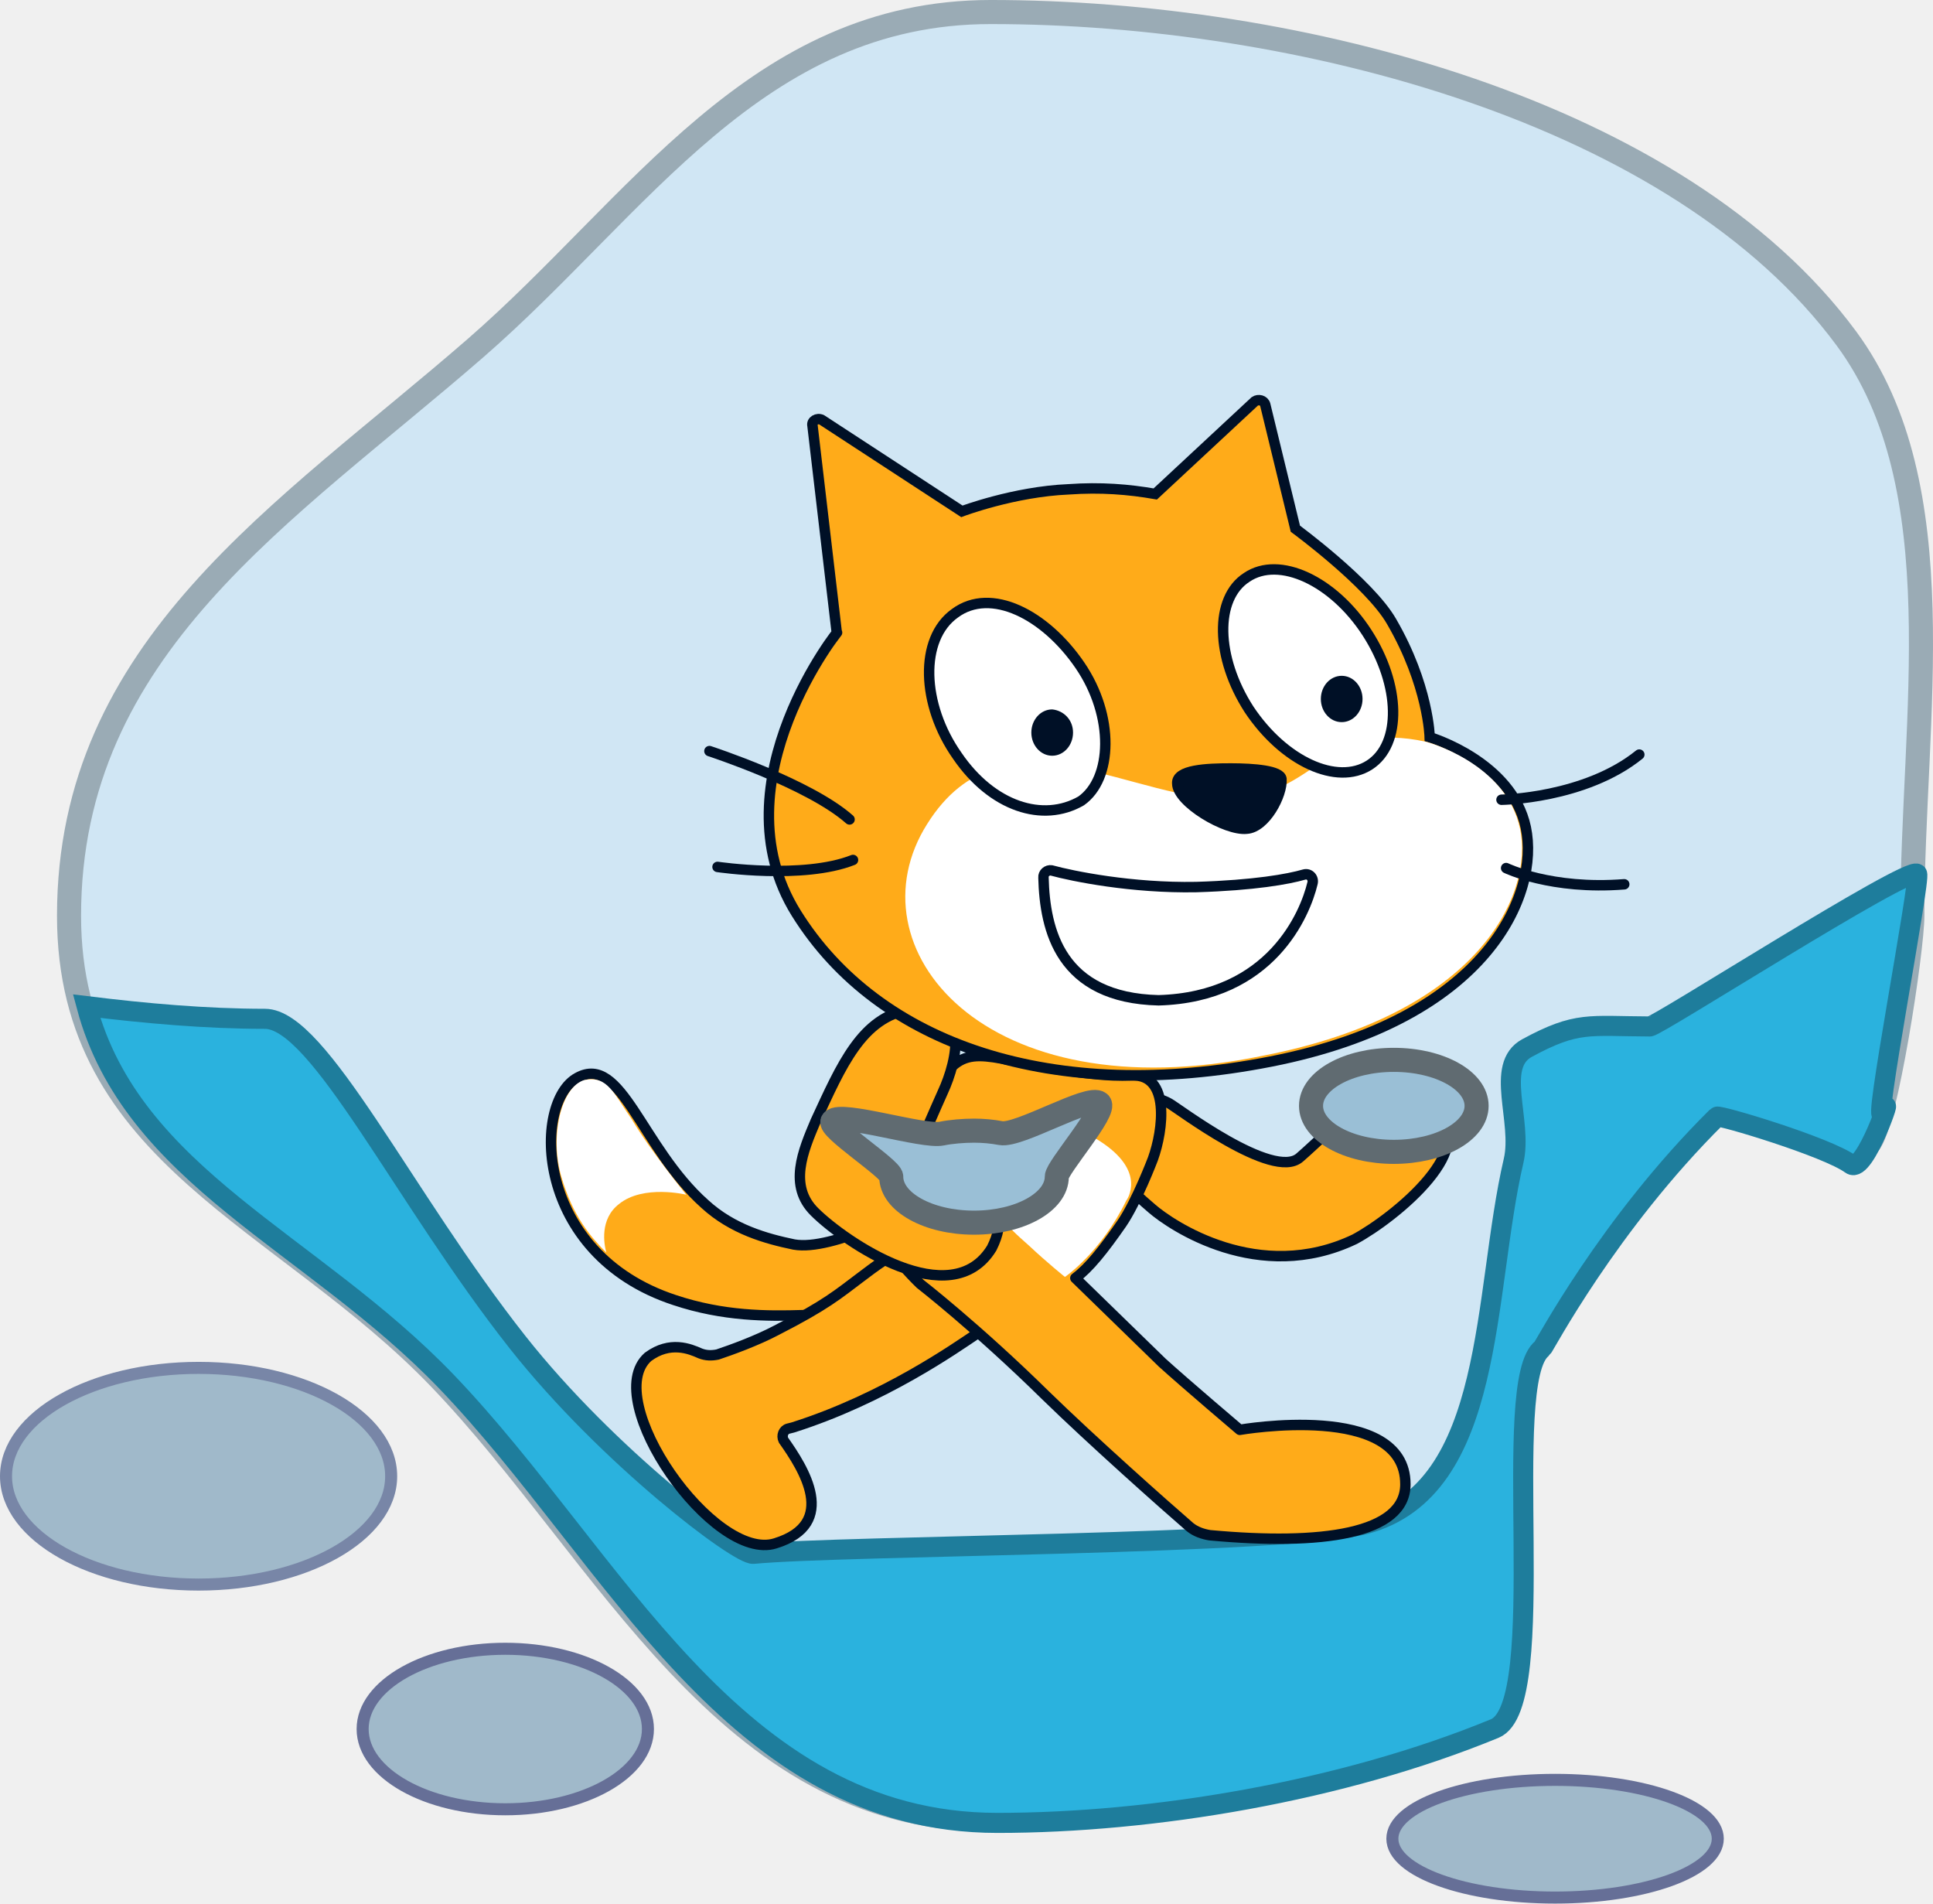
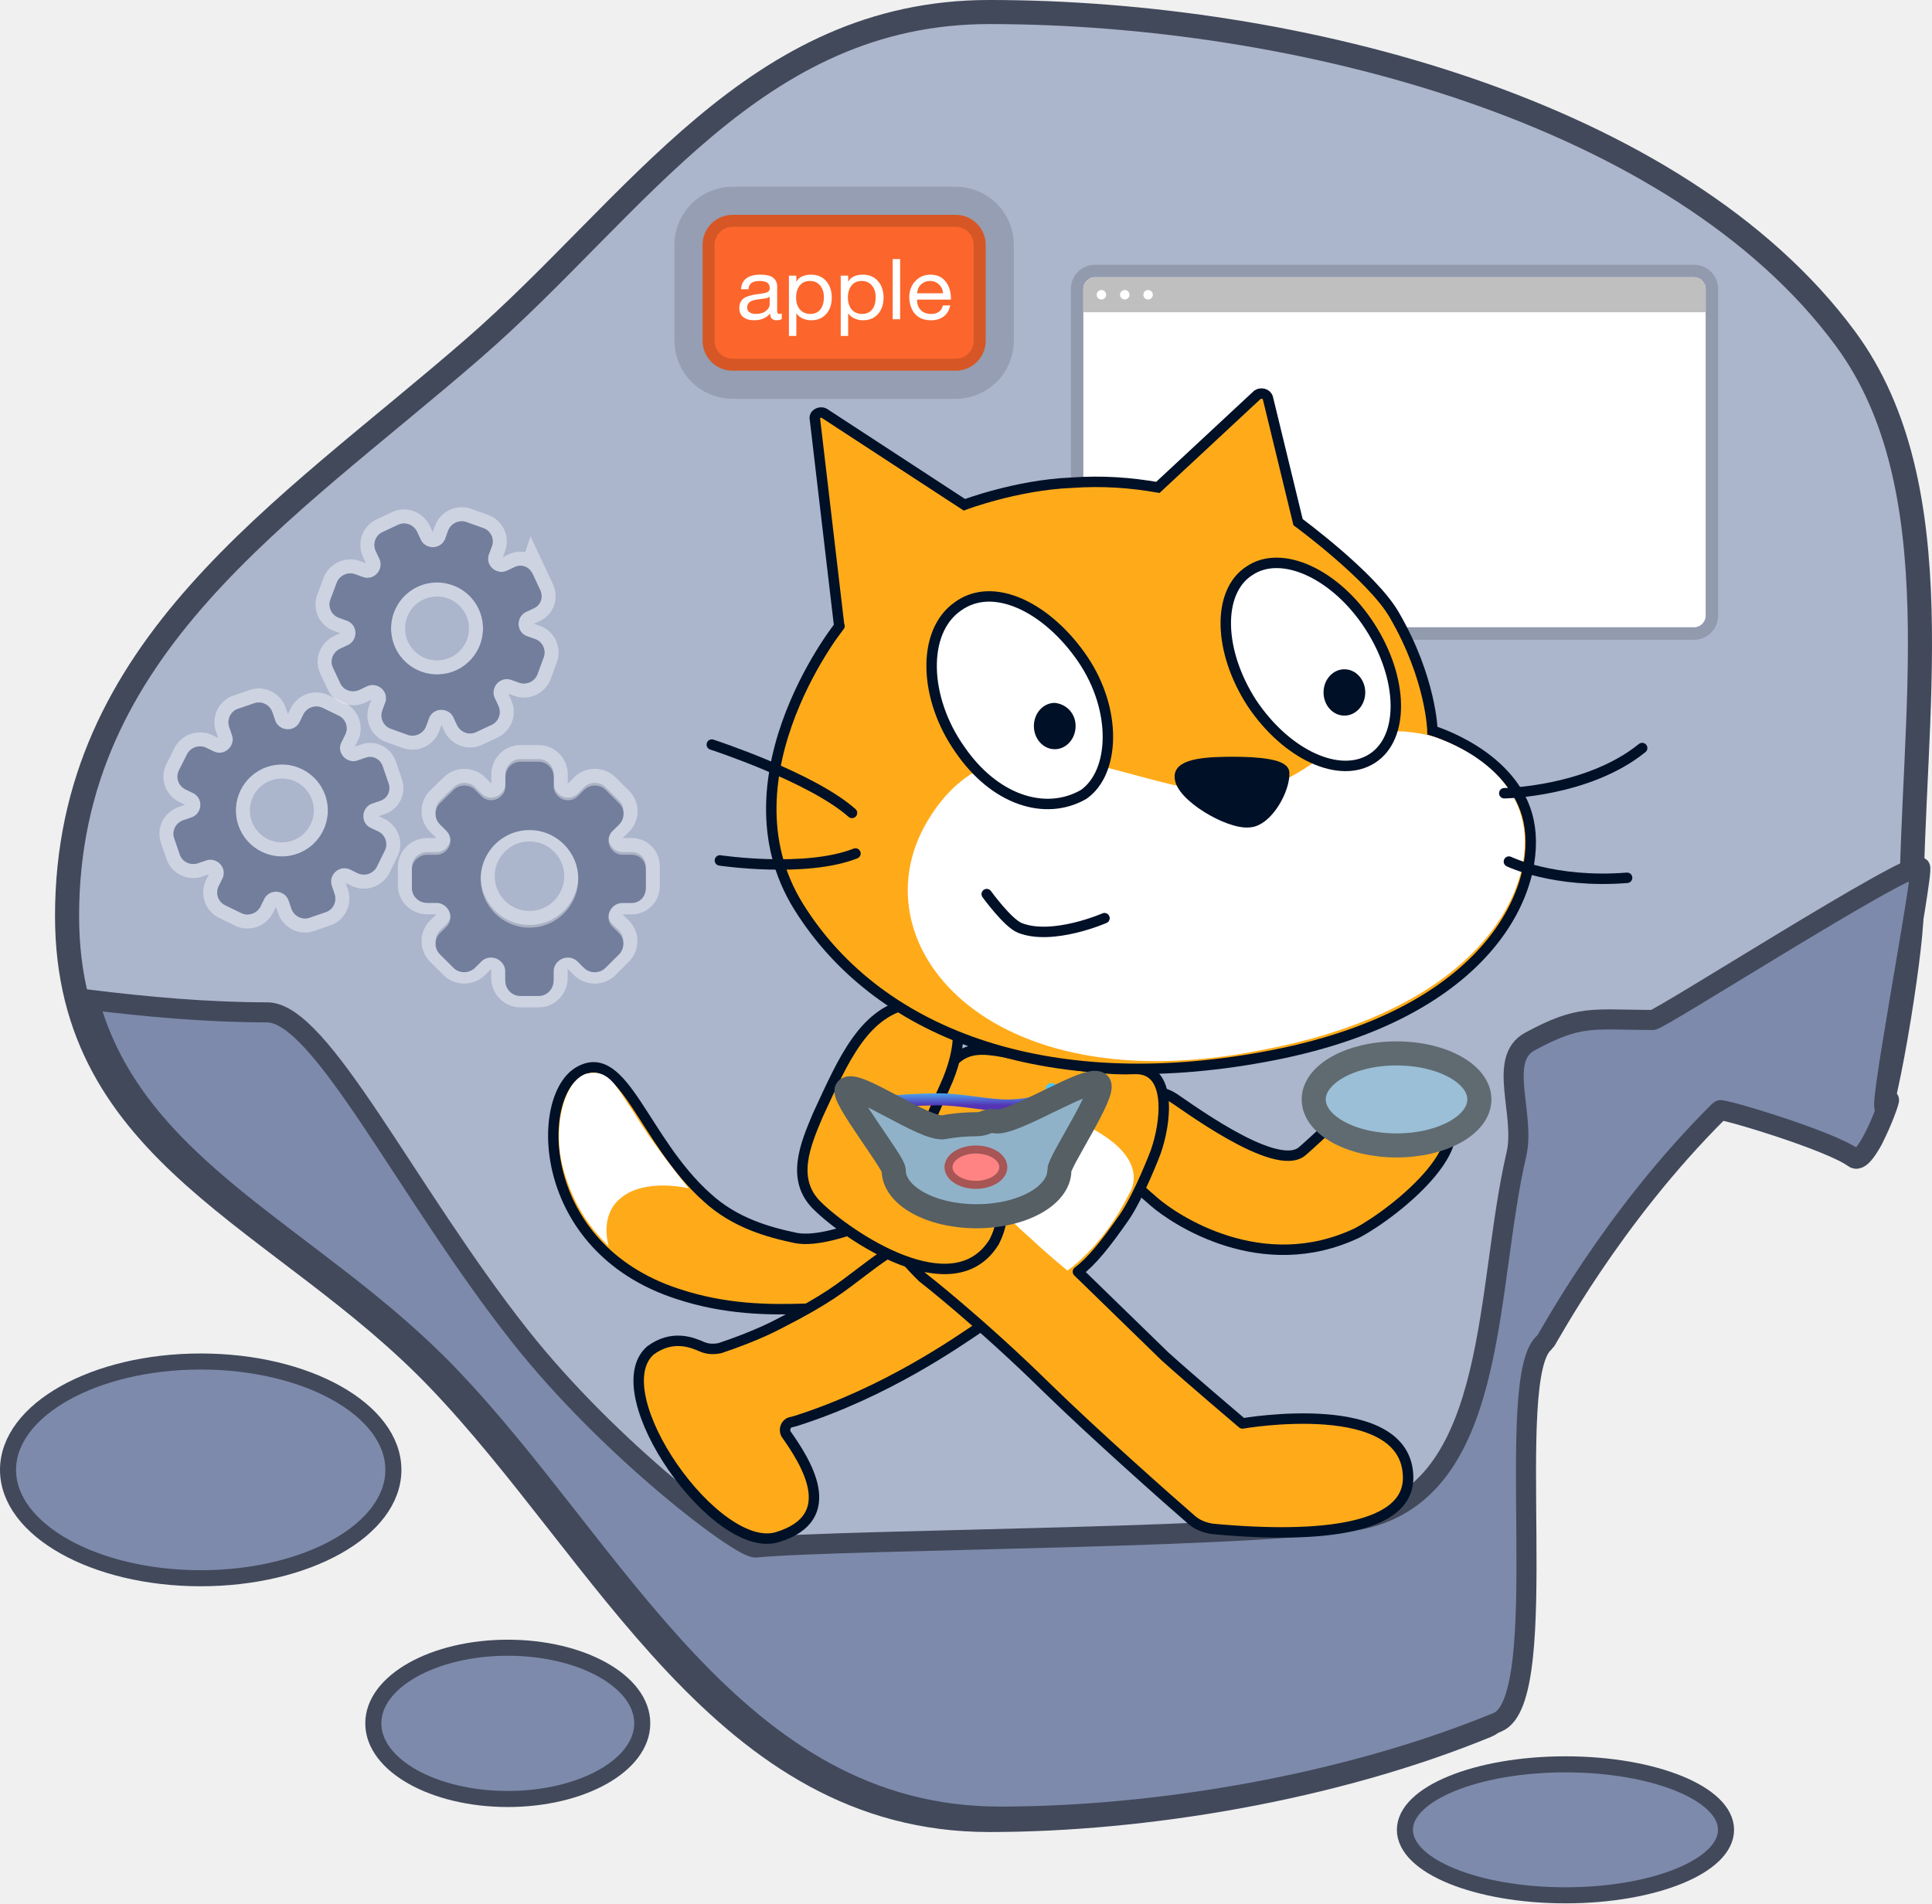
- <svg xmlns="http://www.w3.org/2000/svg" version="1.1" width="240.906" height="237.192" viewBox="0,0,240.906,237.192">
-   <g transform="translate(-119.5468,-61.40389)">
-     <g data-paper-data="{&quot;isPaintingLayer&quot;:true}" stroke-miterlimit="10" stroke-dasharray="" stroke-dashoffset="0" style="mix-blend-mode: normal">
-       <path d="M357.88,175.517c0,4.237 -3.329,26.132 -5.415,28.359c-4.651,4.964 -11.067,-12.393 -16.918,-6.597c-13.608,13.481 -24.386,31.542 -24.634,31.727c-5.378,3.997 1.167,44.452 -5.915,47.365c-19.054,7.839 -42.644,11.758 -61.983,11.758c-32.987,0 -47.711,-33.152 -68.661,-54.984c-19.339,-20.154 -46.204,-27.775 -46.204,-57.629c0,-33.535 26.964,-50.133 50.688,-70.763c20.275,-17.63 34.945,-41.85 64.177,-41.85c38.323,0 85.776,12.394 106.643,40.674c13.675,18.533 8.222,47.316 8.222,71.939z" fill="#d0e6f4" fill-rule="nonzero" stroke="#9aabb5" stroke-width="3" stroke-linecap="butt" stroke-linejoin="miter" />
-       <path d="M333.525,200.548c-13.608,13.481 -21.53,28.687 -21.778,28.871c-5.378,3.997 1.167,44.452 -5.915,47.365c-19.054,7.839 -42.644,11.758 -61.983,11.758c-32.987,0 -47.711,-33.152 -68.661,-54.984c-16.759,-17.465 -39.169,-25.518 -44.851,-46.785c7.377,0.906 14.822,1.574 22.234,1.579c6.743,0.005 17.275,22.293 31.46,40.272c11.267,14.281 27.6,26.568 29.399,26.394c11.24,-1.084 66.566,-1.096 76.319,-3.717c16.218,-4.358 14.562,-28.633 18.436,-45.262c1.155,-4.959 -2.401,-11.84 1.677,-14.049c6.247,-3.383 7.704,-2.713 15.302,-2.687c0.916,0.003 32.074,-19.949 33.303,-19.027c0.541,0.406 -5.809,33.314 -4.222,29.665c1.535,-3.529 -2.28,7.815 -4.012,6.548c-3.003,-2.196 -16.449,-6.201 -16.708,-5.944z" fill="#2ab2de" fill-rule="nonzero" stroke="#1e7d9c" stroke-width="2.5" stroke-linecap="butt" stroke-linejoin="miter" />
+ <svg xmlns="http://www.w3.org/2000/svg" version="1.1" width="240.656" height="237.109" viewBox="0,0,240.656,237.109">
+   <defs>
+     <linearGradient x1="238.465" y1="197.926" x2="238.465" y2="199.952" gradientUnits="userSpaceOnUse" id="color-1">
+       <stop offset="0" stop-color="#47c9ff" />
+       <stop offset="1" stop-color="#5533b5" />
+     </linearGradient>
+   </defs>
+   <g transform="translate(-119.2968,-62.23727)">
+     <g stroke-miterlimit="10">
+       <path d="M357.38,176.35c0,4.237 -3.329,26.132 -5.415,28.359c-4.651,4.964 -11.067,-12.393 -16.918,-6.597c-13.608,13.481 -24.386,31.542 -24.634,31.727c-5.378,3.997 1.167,44.452 -5.915,47.365c-19.054,7.839 -42.644,11.758 -61.983,11.758c-32.987,0 -47.711,-33.152 -68.661,-54.984c-19.339,-20.154 -46.204,-27.775 -46.204,-57.629c0,-33.535 26.964,-50.133 50.688,-70.763c20.275,-17.63 34.945,-41.85 64.177,-41.85c38.323,0 85.776,12.394 106.643,40.674c13.675,18.533 8.222,47.316 8.222,71.939z" fill="#abb5cc" fill-rule="nonzero" stroke="#42495b" stroke-width="3" stroke-linecap="butt" stroke-linejoin="miter" />
+       <g fill-rule="nonzero" stroke-width="1">
+         <path d="M330.302,95.216c1.663,0 3.01,1.346 3.01,3.01c0,10.174 0,30.528 0,40.702c0,1.663 -1.345,3.01 -3.01,3.01c-18.652,0 -55.951,0 -74.604,0c-1.663,-0 -3.01,-1.346 -3.01,-3.01c0,-10.174 0,-30.528 0,-40.702c-0,-1.663 1.345,-3.01 3.01,-3.01c18.652,0 55.951,0 74.604,0z" fill-opacity="0.15" fill="#000000" stroke="none" stroke-linecap="round" stroke-linejoin="round" />
+         <path d="M254.242,98.229c0,-0.803 0.651,-1.453 1.453,-1.453h74.61c0.803,0 1.453,0.651 1.453,1.453v40.696c0,0.803 -0.651,1.454 -1.453,1.454h-74.61c-0.803,0 -1.453,-0.651 -1.453,-1.454z" fill="#ffffff" stroke="none" stroke-linecap="round" stroke-linejoin="round" />
+         <path d="M254.237,98.229c0,-0.803 0.651,-1.453 1.454,-1.453h74.619c0.803,0 1.453,0.651 1.453,1.453v2.907h-77.526z" fill="#bfbfbf" stroke="none" stroke-linecap="round" stroke-linejoin="round" />
+         <path d="M255.405,98.955c0,-0.602 0.488,-1.09 1.09,-1.09c0.602,0 1.09,0.488 1.09,1.09c0,0.602 -0.488,1.09 -1.09,1.09c-0.602,0 -1.09,-0.488 -1.09,-1.09z" fill="#ffffff" stroke="#bfbfbf" stroke-linecap="butt" stroke-linejoin="miter" />
+         <path d="M258.311,98.955c0,-0.602 0.488,-1.09 1.09,-1.09c0.602,0 1.09,0.488 1.09,1.09c0,0.602 -0.488,1.09 -1.09,1.09c-0.602,0 -1.09,-0.488 -1.09,-1.09z" fill="#ffffff" stroke="#bfbfbf" stroke-linecap="butt" stroke-linejoin="miter" />
+         <path d="M261.218,98.955c0,-0.602 0.488,-1.09 1.09,-1.09c0.602,0 1.09,0.488 1.09,1.09c0,0.602 -0.488,1.09 -1.09,1.09c-0.602,0 -1.09,-0.488 -1.09,-1.09z" fill="#ffffff" stroke="#bfbfbf" stroke-linecap="butt" stroke-linejoin="miter" />
+       </g>
+       <path d="M333.525,200.548c-13.608,13.481 -21.53,28.687 -21.778,28.871c-5.378,3.997 1.167,44.452 -5.915,47.365c-19.054,7.839 -42.644,11.758 -61.983,11.758c-32.987,0 -47.711,-33.152 -68.661,-54.984c-16.759,-17.465 -39.169,-25.518 -44.851,-46.785c7.377,0.906 14.822,1.574 22.234,1.579c6.743,0.005 17.275,22.293 31.46,40.272c11.267,14.281 27.6,26.568 29.399,26.394c11.24,-1.084 66.566,-1.096 76.319,-3.717c16.218,-4.358 14.562,-28.633 18.436,-45.262c1.155,-4.959 -2.401,-11.84 1.677,-14.049c6.247,-3.383 7.704,-2.713 15.302,-2.687c0.916,0.003 32.074,-19.949 33.303,-19.027c0.541,0.406 -5.809,33.314 -4.222,29.665c1.535,-3.529 -2.28,7.815 -4.012,6.548c-3.003,-2.196 -16.449,-6.201 -16.708,-5.944z" fill="#7d8aab" fill-rule="nonzero" stroke="#42495b" stroke-width="2.5" stroke-linecap="butt" stroke-linejoin="miter" />
      <g fill-rule="evenodd" stroke-width="1.3">
        <path d="M234.082,212.576c1.155,0.577 3.608,1.876 0.144,6.783c-3.464,4.907 -13.422,5.917 -14.576,5.917c-4.474,0.144 -9.958,0.144 -16.019,-1.876c-17.607,-5.773 -17.751,-24.679 -12.123,-27.709c5.484,-3.031 7.938,8.659 15.875,15.731c3.464,3.175 7.649,4.33 11.113,5.051c4.907,0.866 14.288,-4.618 15.587,-3.897z" fill="#ffab19" stroke="#001026" stroke-linecap="round" stroke-linejoin="round" />
        <path d="M198.291,200.886c2.309,3.897 6.783,9.381 6.783,9.381c0,0 -5.34,-1.299 -8.371,1.155c-2.453,1.876 -1.876,5.051 -1.588,6.061c-1.876,-1.876 -4.185,-4.474 -5.628,-9.525c-1.443,-5.051 0,-11.113 2.886,-11.979c2.886,-0.577 3.608,1.588 5.917,4.907z" fill="#ffffff" stroke="none" stroke-linecap="butt" stroke-linejoin="miter" />
      </g>
      <path d="M241.298,227.585c-2.598,1.732 -11.546,8.082 -22.947,11.69l-0.577,0.144c-0.577,0.144 -0.866,0.866 -0.577,1.443c2.453,3.464 6.927,10.391 -1.01,12.844c-7.649,2.453 -21.937,-17.896 -15.875,-23.235c2.742,-2.02 5.196,-1.01 6.494,-0.433c0.722,0.289 1.443,0.289 2.165,0.144c1.732,-0.577 4.907,-1.732 7.36,-3.031c6.206,-3.175 7.649,-4.474 10.535,-6.639c2.886,-2.165 9.525,-7.505 14.865,-2.886c4.618,3.897 2.02,8.226 -0.433,9.958z" fill="#ffab19" fill-rule="evenodd" stroke="#001026" stroke-width="1.3" stroke-linecap="round" stroke-linejoin="round" />
      <path d="M265.229,198.864c0.957,0.483 12.972,9.713 16.307,6.765c4.011,-3.452 9.35,-9.939 16.303,-5.855c6.953,4.084 -4.463,13.361 -9.46,16.042c-11.958,5.706 -22.885,-1.748 -25.276,-3.827c-2.39,-2.079 -6.559,-5.574 -6.936,-9.308c-0.227,-4.039 5.786,-5.662 9.061,-3.817z" fill="#ffab19" fill-rule="evenodd" stroke="#001026" stroke-width="1.3" stroke-linecap="round" stroke-linejoin="round" />
      <g fill-rule="evenodd" stroke-width="1.3">
        <path d="M264.39,231.193c3.031,2.742 9.669,8.371 9.669,8.371c0,0 20.638,-3.608 20.638,6.783c0,6.206 -10.391,7.649 -24.39,6.35c-0.866,-0.144 -1.732,-0.433 -2.453,-1.01c-3.175,-2.742 -12.267,-10.824 -18.04,-16.452c-8.515,-8.371 -15.587,-13.855 -15.587,-13.855c-12.267,-11.979 -2.309,-17.03 1.588,-23.957c3.608,-5.917 5.196,-4.763 13.855,-3.031c4.907,0.722 7.793,1.155 10.968,1.01c4.763,-0.144 3.897,6.783 2.598,10.391c0,0 -2.02,5.34 -3.897,8.082c-2.309,3.319 -4.041,5.484 -5.773,6.783z" fill="#ffab19" stroke="#001026" stroke-linecap="round" stroke-linejoin="round" />
        <path d="M252.267,220.514c0,0 -2.165,-1.732 -4.474,-3.897c-2.886,-2.598 -5.773,-4.763 -2.886,-9.236c2.598,-3.464 5.051,-8.082 11.546,-3.897c6.206,3.897 3.464,7.505 3.464,7.505c-3.175,6.494 -7.649,9.525 -7.649,9.525z" fill="#ffffff" stroke="none" stroke-linecap="butt" stroke-linejoin="miter" />
      </g>
      <path d="M235.005,206.261c4.748,1.966 11.501,3.963 8.144,10.653c-5.087,8.325 -18.325,-0.787 -22.059,-4.482c-3.325,-3.263 -1.47,-7.618 0.095,-11.313c3.216,-6.942 5.763,-13.011 11.856,-13.954c7.563,-1.273 5.865,6.305 3.993,10.338c-1.109,2.445 -2.146,5.016 -3.035,6.674c-0.024,0.841 0.275,1.667 1.006,2.083z" fill="#ffab19" fill-rule="evenodd" stroke="#001026" stroke-width="1.3" stroke-linecap="round" stroke-linejoin="round" />
      <path d="M275.935,111.408c0.433,-0.289 1.155,-0.144 1.299,0.433l3.752,15.442c0,0 9.236,6.783 11.979,11.546c4.618,7.938 4.763,14.432 4.763,14.432c0,0 10.247,3.031 11.979,11.257c1.732,8.226 -4.618,23.813 -31.75,29.153c-27.132,5.34 -48.924,-2.02 -59.171,-18.473c-10.247,-16.452 5.917,-36.08 5.051,-34.925l-3.031,-25.833c-0.144,-0.577 0.577,-1.01 1.155,-0.722l17.463,11.401c0,0 6.494,-2.453 13.277,-2.742c4.041,-0.289 7.505,0 10.824,0.577z" fill="#ffab19" fill-rule="evenodd" stroke="#001026" stroke-width="1.3" stroke-linecap="butt" stroke-linejoin="miter" />
      <path d="M297.294,153.838c0,0 9.958,2.598 11.69,10.824c1.732,8.226 -5.196,23.091 -32.039,28.287c-34.925,7.216 -51.522,-13.566 -41.853,-28.864c9.669,-15.442 26.266,-2.309 38.389,-3.175c10.391,-0.722 11.546,-9.814 23.813,-7.072z" fill="#ffffff" fill-rule="evenodd" stroke="none" stroke-width="1.3" stroke-linecap="butt" stroke-linejoin="miter" />
-       <path d="M249.593,170.751c-0.046,-0.533 0.453,-0.98 0.998,-0.892c2.614,0.716 10,2.23 18.049,2.075c7.237,-0.22 11.47,-0.987 13.436,-1.559c0.655,-0.191 1.246,0.43 1.037,1.12c-0.891,3.704 -5.098,14.144 -19.171,14.548c-12.252,-0.289 -14.187,-8.722 -14.349,-15.292z" data-paper-data="{&quot;index&quot;:null}" fill="#ffffff" fill-rule="evenodd" stroke="#001026" stroke-width="1.3" stroke-linecap="round" stroke-linejoin="round" />
+       <path d="M250.284,197.926c0.293,0.942 -1.954,1.962 -5.272,2.024c-2.612,0.049 -5.935,-0.781 -8.881,-0.765c-5.252,0.03 -9.511,0.703 -9.511,0.703" fill="none" fill-rule="nonzero" stroke="url(#color-1)" stroke-width="1.5" stroke-linecap="round" stroke-linejoin="miter" />
      <path d="M323.849,155.426c-6.783,5.484 -17.174,5.628 -17.174,5.628" fill="none" fill-rule="evenodd" stroke="#001026" stroke-width="1.3" stroke-linecap="round" stroke-linejoin="round" />
      <path d="M321.973,171.589c-9.092,0.722 -14.721,-2.02 -14.721,-2.02" fill="none" fill-rule="evenodd" stroke="#001026" stroke-width="1.3" stroke-linecap="round" stroke-linejoin="round" />
-       <path d="M272.904,157.157c3.031,0 6.206,0.289 6.35,1.299c0.144,2.02 -2.02,6.061 -4.33,6.206c-2.598,0.289 -8.659,-3.319 -8.659,-5.628c-0.144,-1.732 3.752,-1.876 6.639,-1.876z" fill="#001026" fill-rule="evenodd" stroke="#001026" stroke-width="1.3" stroke-linecap="round" stroke-linejoin="round" />
+       <path d="M272.904,157.158c3.031,0 6.206,0.289 6.35,1.299c0.144,2.02 -2.02,6.061 -4.33,6.206c-2.598,0.289 -8.659,-3.319 -8.659,-5.628c-0.144,-1.732 3.752,-1.876 6.639,-1.876z" fill="#001026" fill-rule="evenodd" stroke="#001026" stroke-width="1.3" stroke-linecap="round" stroke-linejoin="round" />
      <path d="M207.961,154.993c0,0 12.411,4.041 17.463,8.515" fill="none" fill-rule="evenodd" stroke="#001026" stroke-width="1.3" stroke-linecap="round" stroke-linejoin="round" />
      <path d="M225.856,168.559c-6.206,2.453 -16.885,0.866 -16.885,0.866" fill="none" fill-rule="evenodd" stroke="#001026" stroke-width="1.3" stroke-linecap="round" stroke-linejoin="round" />
      <g fill-rule="evenodd" stroke-width="1.3">
        <path d="M289.934,140.272c4.185,6.494 4.33,13.855 0.289,16.452c-4.041,2.598 -10.68,-0.433 -15.009,-6.927c-4.185,-6.494 -4.33,-13.855 -0.289,-16.452c4.041,-2.742 10.824,0.433 15.009,6.927z" fill="#ffffff" stroke="#001026" stroke-linecap="round" stroke-linejoin="round" />
        <path d="M289.357,148.498c0,1.588 -1.155,2.886 -2.598,2.886c-1.443,0 -2.598,-1.299 -2.598,-2.886c0,-1.588 1.155,-2.886 2.598,-2.886c1.443,0 2.598,1.299 2.598,2.886" fill="#001026" stroke="none" stroke-linecap="butt" stroke-linejoin="miter" />
      </g>
      <g fill-rule="evenodd" stroke-width="1.3">
        <path d="M254.143,144.313c4.33,6.35 4.041,14.143 0.144,16.885c-4.763,2.742 -11.113,0.722 -15.442,-5.628c-4.474,-6.35 -4.763,-14.576 -0.289,-17.751c4.474,-3.319 11.257,0.144 15.587,6.494z" fill="#ffffff" stroke="#001026" stroke-linecap="round" stroke-linejoin="round" />
        <path d="M253.277,152.684c0,1.588 -1.155,2.886 -2.598,2.886c-1.443,0 -2.598,-1.299 -2.598,-2.886c0,-1.588 1.155,-2.886 2.598,-2.886c1.443,0.144 2.598,1.299 2.598,2.886" fill="#001026" stroke="none" stroke-linecap="butt" stroke-linejoin="miter" />
      </g>
-       <path d="M168.297,245.346c0,7.456 -10.745,13.5 -24,13.5c-13.255,0 -24,-6.044 -24,-13.5c0,-7.456 10.745,-13.5 24,-13.5c13.255,0 24,6.044 24,13.5z" fill="#a0b9ca" fill-rule="nonzero" stroke="#7886a7" stroke-width="1.5" stroke-linecap="butt" stroke-linejoin="miter" />
-       <path d="M200.297,276.846c0,5.523 -7.959,10 -17.778,10c-9.818,0 -17.778,-4.477 -17.778,-10c0,-5.523 7.959,-10 17.778,-10c9.818,0 17.778,4.477 17.778,10z" fill="#a0b9ca" fill-rule="nonzero" stroke="#666f97" stroke-width="1.5" stroke-linecap="butt" stroke-linejoin="miter" />
-       <path d="M333.63,290.513c0,4.05 -9.079,7.333 -20.278,7.333c-11.199,0 -20.278,-3.283 -20.278,-7.333c0,-4.05 9.079,-7.333 20.278,-7.333c11.199,0 20.278,3.283 20.278,7.333z" fill="#a0b9ca" fill-rule="nonzero" stroke="#666f97" stroke-width="1.5" stroke-linecap="butt" stroke-linejoin="miter" />
-       <path d="M303.572,199.197c0,3.166 -4.619,5.732 -10.317,5.732c-5.698,0 -10.317,-2.566 -10.317,-5.732c0,-3.166 4.619,-5.732 10.317,-5.732c5.698,0 10.317,2.566 10.317,5.732z" fill="#9abfd6" fill-rule="nonzero" stroke="#606b71" stroke-width="3" stroke-linecap="butt" stroke-linejoin="miter" />
-       <path d="M251.254,208.019c0,3.166 -4.619,5.732 -10.317,5.732c-5.698,0 -10.317,-2.566 -10.317,-5.732c0,-0.986 -8.02,-6.117 -7.305,-6.927c1.066,-1.207 11.268,2.05 13.604,1.561c1.131,-0.237 2.739,-0.366 4.018,-0.366c1.165,0 2.285,0.107 3.33,0.305c2.262,0.428 11.048,-4.833 12.296,-3.727c0.994,0.881 -5.309,8.037 -5.309,9.154z" fill="#9abfd6" fill-rule="nonzero" stroke="#606b71" stroke-width="3" stroke-linecap="butt" stroke-linejoin="miter" />
+       <path d="M168.297,245.346c0,7.456 -10.745,13.5 -24,13.5c-13.255,0 -24,-6.044 -24,-13.5c0,-7.456 10.745,-13.5 24,-13.5c13.255,0 24,6.044 24,13.5z" fill="#7d8aab" fill-rule="nonzero" stroke="#42495b" stroke-width="2" stroke-linecap="butt" stroke-linejoin="miter" />
+       <path d="M303.572,199.198c0,3.166 -4.619,5.732 -10.317,5.732c-5.698,0 -10.317,-2.566 -10.317,-5.732c0,-3.166 4.619,-5.732 10.317,-5.732c5.698,0 10.317,2.566 10.317,5.732z" fill="#9abfd6" fill-rule="nonzero" stroke="#606b71" stroke-width="3" stroke-linecap="butt" stroke-linejoin="miter" />
+       <path d="M251.254,208.019c0,3.166 -4.619,5.732 -10.317,5.732c-5.698,0 -10.317,-2.566 -10.317,-5.732c0,-0.986 -6.554,-9.25 -5.839,-10.06c1.066,-1.207 9.801,5.183 12.137,4.694c1.131,-0.237 2.739,-0.366 4.018,-0.366c1.165,0 1.285,-0.559 2.33,-0.362c2.262,0.428 11.648,-5.767 12.896,-4.661c0.994,0.881 -4.909,9.637 -4.909,10.754z" fill="#90b2c8" fill-rule="nonzero" stroke="#555f64" stroke-width="3" stroke-linecap="butt" stroke-linejoin="miter" />
+       <path d="M207.562,92.737v0c0,-1.649 1.337,-2.987 2.987,-2.987h27.793c0.792,0 1.552,0.315 2.112,0.875c0.56,0.56 0.875,1.32 0.875,2.112v11.946c0,1.649 -1.337,2.987 -2.987,2.987h-27.793c-1.649,0 -2.987,-1.337 -2.987,-2.987z" fill="#fc662c" fill-rule="evenodd" stroke-opacity="0.129" stroke="#000000" stroke-width="8.5" stroke-linecap="square" stroke-linejoin="miter" />
+       <path d="M207.562,92.737v0c0,-1.649 1.337,-2.987 2.987,-2.987h27.793c0.792,0 1.552,0.315 2.112,0.875c0.56,0.56 0.875,1.32 0.875,2.112v11.946c0,1.649 -1.337,2.987 -2.987,2.987h-27.793c-1.649,0 -2.987,-1.337 -2.987,-2.987z" fill="#fc662c" fill-rule="evenodd" stroke="none" stroke-width="1" stroke-linecap="square" stroke-linejoin="miter" />
+       <path d="M207.562,92.737v0c0,-1.649 1.337,-2.987 2.987,-2.987h27.793c0.792,0 1.552,0.315 2.112,0.875c0.56,0.56 0.875,1.32 0.875,2.112v11.946c0,1.649 -1.337,2.987 -2.987,2.987h-27.793c-1.649,0 -2.987,-1.337 -2.987,-2.987z" fill="none" fill-rule="evenodd" stroke="#d65725" stroke-width="1.5" stroke-linecap="butt" stroke-linejoin="round" />
+       <g fill="#727e9c" fill-rule="nonzero" stroke-linecap="butt" stroke-linejoin="miter">
+         <path d="M166.978,157.737l0.709,2.066c0.316,0.921 -0.093,1.871 -1.014,2.187l-1.03,0.353c-0.84,0.288 -1.298,1.248 -1.001,2.115c0.146,0.427 0.466,0.764 0.891,0.943l0.887,0.423c0.873,0.427 1.238,1.491 0.811,2.364l-0.995,2.022c-0.203,0.403 -0.576,0.727 -1.023,0.881c-0.447,0.153 -0.941,0.126 -1.348,-0.068l-0.855,-0.418c-0.425,-0.225 -0.897,-0.275 -1.33,-0.127c-0.867,0.297 -1.35,1.25 -1.065,2.084l0.353,1.03c0.316,0.921 -0.148,1.951 -1.07,2.267l-2.059,0.706c-0.928,0.318 -1.929,-0.217 -2.243,-1.131l-0.353,-1.03c-0.286,-0.833 -1.252,-1.289 -2.119,-0.992c-0.434,0.149 -0.777,0.471 -0.953,0.887l-0.434,0.876c-0.203,0.403 -0.576,0.727 -1.023,0.881c-0.447,0.153 -0.945,0.135 -1.348,-0.068l-2.026,-0.986c-0.871,-0.42 -1.236,-1.484 -0.808,-2.357l0.421,-0.848c0.234,-0.421 0.284,-0.892 0.136,-1.326c-0.295,-0.86 -1.248,-1.343 -2.088,-1.055l-1.03,0.353c-0.928,0.318 -1.958,-0.146 -2.272,-1.061l-0.706,-2.059c-0.316,-0.921 0.214,-1.913 1.143,-2.231l1.03,-0.353c0.84,-0.288 1.298,-1.248 1.001,-2.115c-0.149,-0.434 -0.478,-0.775 -0.921,-0.964l-0.855,-0.418c-0.871,-0.42 -1.236,-1.484 -0.808,-2.357l1.013,-2.013c0.203,-0.403 0.576,-0.727 1.023,-0.881c0.447,-0.153 0.945,-0.135 1.348,0.068l0.88,0.425c0.4,0.218 0.863,0.264 1.296,0.116c0.867,-0.297 1.35,-1.25 1.065,-2.084l-0.353,-1.03c-0.316,-0.921 0.148,-1.951 1.07,-2.267l2.059,-0.706c0.921,-0.316 1.929,0.217 2.243,1.131l0.355,1.036c0.286,0.833 1.252,1.289 2.119,0.992c0.44,-0.151 0.784,-0.473 0.973,-0.917l0.418,-0.855c0.203,-0.403 0.576,-0.727 1.023,-0.881c0.447,-0.153 0.948,-0.128 1.348,0.068l2.024,0.979c0.88,0.425 1.245,1.488 0.811,2.364l-0.441,0.878c-0.225,0.403 -0.273,0.858 -0.125,1.292c0.295,0.86 1.248,1.343 2.088,1.055l1.03,-0.353c0.921,-0.316 1.827,0.184 2.129,1.109zM152.548,157.78c-3.001,1.029 -4.585,4.29 -3.561,7.278c1.024,2.987 4.277,4.59 7.278,3.561c3.001,-1.029 4.585,-4.29 3.561,-7.278c-1.024,-2.987 -4.277,-4.59 -7.278,-3.561z" stroke-opacity="0.404" stroke="#ffffff" stroke-width="3.5" />
+         <path d="M199.742,170.233v2.317c0,1.033 -0.737,1.846 -1.77,1.846h-1.155c-0.942,0 -1.732,0.805 -1.732,1.777c0,0.479 0.205,0.927 0.57,1.253l0.744,0.729c0.729,0.729 0.729,1.922 0,2.651l-1.694,1.686c-0.342,0.334 -0.828,0.532 -1.329,0.532c-0.501,0 -0.987,-0.197 -1.329,-0.532l-0.714,-0.714c-0.349,-0.372 -0.805,-0.585 -1.291,-0.585c-0.972,0 -1.785,0.79 -1.785,1.724v1.155c0,1.033 -0.82,1.907 -1.853,1.907h-2.309c-1.041,0 -1.861,-0.881 -1.861,-1.907v-1.155c0,-0.934 -0.813,-1.724 -1.785,-1.724c-0.486,0 -0.942,0.205 -1.261,0.562l-0.737,0.729c-0.342,0.334 -0.828,0.532 -1.329,0.532c-0.501,0 -0.995,-0.19 -1.329,-0.532l-1.694,-1.686c-0.729,-0.722 -0.729,-1.914 0,-2.643l0.714,-0.706c0.38,-0.342 0.592,-0.798 0.592,-1.284c0,-0.965 -0.79,-1.777 -1.732,-1.777h-1.155c-1.041,0 -1.914,-0.82 -1.914,-1.846v-2.309c0,-1.033 0.874,-1.846 1.914,-1.846h1.155c0.942,0 1.732,-0.805 1.732,-1.777c0,-0.486 -0.213,-0.942 -0.592,-1.284l-0.714,-0.714c-0.729,-0.722 -0.729,-1.914 0,-2.643l1.709,-1.671c0.342,-0.334 0.828,-0.532 1.329,-0.532c0.501,0 0.995,0.19 1.329,0.532l0.737,0.729c0.327,0.357 0.775,0.562 1.261,0.562c0.972,0 1.785,-0.79 1.785,-1.724v-1.155c0,-1.033 0.82,-1.907 1.853,-1.907h2.309c1.033,0 1.861,0.881 1.861,1.907v1.162c0,0.934 0.813,1.724 1.785,1.724c0.494,0 0.949,-0.205 1.291,-0.585l0.714,-0.714c0.342,-0.334 0.828,-0.532 1.329,-0.532c0.501,0 0.995,0.197 1.329,0.532l1.694,1.679c0.737,0.729 0.737,1.922 0,2.651l-0.744,0.729c-0.365,0.327 -0.57,0.767 -0.57,1.253c0,0.965 0.79,1.777 1.732,1.777h1.155c1.033,0 1.77,0.813 1.755,1.846zM185.25,165.311c-3.365,0 -6.077,2.727 -6.077,6.077c0,3.35 2.712,6.077 6.077,6.077c3.365,0 6.077,-2.727 6.077,-6.077c0,-3.35 -2.712,-6.077 -6.077,-6.077z" stroke-opacity="0.404" stroke="#ffffff" stroke-width="3.5" />
+         <path d="M185.651,133.748l0.926,1.978c0.413,0.882 0.108,1.871 -0.774,2.283l-0.986,0.461c-0.804,0.376 -1.157,1.38 -0.769,2.21c0.191,0.409 0.545,0.709 0.987,0.843l0.927,0.325c0.914,0.331 1.391,1.35 1.059,2.264l-0.773,2.117c-0.158,0.422 -0.495,0.785 -0.923,0.985c-0.428,0.2 -0.922,0.226 -1.348,0.077l-0.895,-0.324c-0.447,-0.178 -0.921,-0.178 -1.336,0.017c-0.83,0.389 -1.209,1.388 -0.835,2.186l0.461,0.986c0.413,0.882 0.061,1.956 -0.821,2.369l-1.972,0.923c-0.889,0.416 -1.941,-0.009 -2.351,-0.884l-0.461,-0.986c-0.373,-0.798 -1.383,-1.148 -2.213,-0.759c-0.415,0.194 -0.722,0.552 -0.852,0.984l-0.338,0.917c-0.158,0.422 -0.495,0.785 -0.923,0.985c-0.428,0.2 -0.926,0.235 -1.348,0.077l-2.12,-0.763c-0.911,-0.325 -1.388,-1.343 -1.056,-2.257l0.327,-0.889c0.188,-0.444 0.187,-0.918 -0.007,-1.333c-0.385,-0.824 -1.385,-1.202 -2.189,-0.826l-0.986,0.461c-0.889,0.416 -1.962,0.064 -2.372,-0.811l-0.923,-1.972c-0.413,-0.882 0.008,-1.925 0.897,-2.341l0.986,-0.461c0.804,-0.376 1.157,-1.38 0.769,-2.21c-0.194,-0.415 -0.558,-0.719 -1.019,-0.859l-0.895,-0.324c-0.911,-0.325 -1.388,-1.343 -1.056,-2.257l0.792,-2.11c0.158,-0.422 0.495,-0.785 0.923,-0.985c0.428,-0.2 0.926,-0.235 1.348,-0.077l0.921,0.328c0.422,0.174 0.886,0.17 1.301,-0.024c0.83,-0.389 1.209,-1.388 0.835,-2.186l-0.461,-0.986c-0.413,-0.882 -0.061,-1.956 0.821,-2.369l1.972,-0.923c0.882,-0.413 1.941,0.009 2.351,0.884l0.464,0.992c0.373,0.798 1.383,1.148 2.213,0.759c0.422,-0.197 0.729,-0.555 0.869,-1.015l0.324,-0.895c0.158,-0.422 0.495,-0.785 0.923,-0.985c0.428,-0.2 0.929,-0.229 1.348,-0.077l2.117,0.757c0.921,0.328 1.397,1.347 1.059,2.264l-0.344,0.92c-0.181,0.425 -0.18,0.883 0.014,1.298c0.385,0.824 1.385,1.202 2.189,0.826l0.986,-0.461c0.882,-0.413 1.836,-0.013 2.236,0.875zM171.309,135.337c-2.873,1.345 -4.099,4.757 -2.761,7.617c1.339,2.86 4.744,4.105 7.617,2.761c2.873,-1.345 4.099,-4.757 2.761,-7.617c-1.339,-2.86 -4.744,-4.105 -7.617,-2.761z" stroke-opacity="0.404" stroke="#ffffff" stroke-width="3.5" />
+         <path d="M185.651,133.748l0.926,1.978c0.413,0.882 0.108,1.871 -0.774,2.283l-0.986,0.461c-0.804,0.376 -1.157,1.38 -0.769,2.21c0.191,0.409 0.545,0.709 0.987,0.843l0.927,0.325c0.914,0.331 1.391,1.35 1.059,2.264l-0.773,2.117c-0.158,0.422 -0.495,0.785 -0.923,0.985c-0.428,0.2 -0.922,0.226 -1.348,0.077l-0.895,-0.324c-0.447,-0.178 -0.921,-0.178 -1.336,0.017c-0.83,0.389 -1.209,1.388 -0.835,2.186l0.461,0.986c0.413,0.882 0.061,1.956 -0.821,2.369l-1.972,0.923c-0.889,0.416 -1.941,-0.009 -2.351,-0.884l-0.461,-0.986c-0.373,-0.798 -1.383,-1.148 -2.213,-0.759c-0.415,0.194 -0.722,0.552 -0.852,0.984l-0.338,0.917c-0.158,0.422 -0.495,0.785 -0.923,0.985c-0.428,0.2 -0.926,0.235 -1.348,0.077l-2.12,-0.763c-0.911,-0.325 -1.388,-1.343 -1.056,-2.257l0.327,-0.889c0.188,-0.444 0.187,-0.918 -0.007,-1.333c-0.385,-0.824 -1.385,-1.202 -2.189,-0.826l-0.986,0.461c-0.889,0.416 -1.962,0.064 -2.372,-0.811l-0.923,-1.972c-0.413,-0.882 0.008,-1.925 0.897,-2.341l0.986,-0.461c0.804,-0.376 1.157,-1.38 0.769,-2.21c-0.194,-0.415 -0.558,-0.719 -1.019,-0.859l-0.895,-0.324c-0.911,-0.325 -1.388,-1.343 -1.056,-2.257l0.792,-2.11c0.158,-0.422 0.495,-0.785 0.923,-0.985c0.428,-0.2 0.926,-0.235 1.348,-0.077l0.921,0.328c0.422,0.174 0.886,0.17 1.301,-0.024c0.83,-0.389 1.209,-1.388 0.835,-2.186l-0.461,-0.986c-0.413,-0.882 -0.061,-1.956 0.821,-2.369l1.972,-0.923c0.882,-0.413 1.941,0.009 2.351,0.884l0.464,0.992c0.373,0.798 1.383,1.148 2.213,0.759c0.422,-0.197 0.729,-0.555 0.869,-1.015l0.324,-0.895c0.158,-0.422 0.495,-0.785 0.923,-0.985c0.428,-0.2 0.929,-0.229 1.348,-0.077l2.117,0.757c0.921,0.328 1.397,1.347 1.059,2.264l-0.344,0.92c-0.181,0.425 -0.18,0.883 0.014,1.298c0.385,0.824 1.385,1.202 2.189,0.826l0.986,-0.461c0.882,-0.413 1.836,-0.013 2.236,0.875zM171.309,135.337c-2.873,1.345 -4.099,4.757 -2.761,7.617c1.339,2.86 4.744,4.105 7.617,2.761c2.873,-1.345 4.099,-4.757 2.761,-7.617c-1.339,-2.86 -4.744,-4.105 -7.617,-2.761z" stroke="none" stroke-width="0.337" />
+         <path d="M166.978,157.737l0.709,2.066c0.316,0.921 -0.093,1.871 -1.014,2.187l-1.03,0.353c-0.84,0.288 -1.298,1.248 -1.001,2.115c0.146,0.427 0.466,0.764 0.891,0.943l0.887,0.423c0.873,0.427 1.238,1.491 0.811,2.364l-0.995,2.022c-0.203,0.403 -0.576,0.727 -1.023,0.881c-0.447,0.153 -0.941,0.126 -1.348,-0.068l-0.855,-0.418c-0.425,-0.225 -0.897,-0.275 -1.33,-0.127c-0.867,0.297 -1.35,1.25 -1.065,2.084l0.353,1.03c0.316,0.921 -0.148,1.951 -1.07,2.267l-2.059,0.706c-0.928,0.318 -1.929,-0.217 -2.243,-1.131l-0.353,-1.03c-0.286,-0.833 -1.252,-1.289 -2.119,-0.992c-0.434,0.149 -0.777,0.471 -0.953,0.887l-0.434,0.876c-0.203,0.403 -0.576,0.727 -1.023,0.881c-0.447,0.153 -0.945,0.135 -1.348,-0.068l-2.026,-0.986c-0.871,-0.42 -1.236,-1.484 -0.808,-2.357l0.421,-0.848c0.234,-0.421 0.284,-0.892 0.136,-1.326c-0.295,-0.86 -1.248,-1.343 -2.088,-1.055l-1.03,0.353c-0.928,0.318 -1.958,-0.146 -2.272,-1.061l-0.706,-2.059c-0.316,-0.921 0.214,-1.913 1.143,-2.231l1.03,-0.353c0.84,-0.288 1.298,-1.248 1.001,-2.115c-0.149,-0.434 -0.478,-0.775 -0.921,-0.964l-0.855,-0.418c-0.871,-0.42 -1.236,-1.484 -0.808,-2.357l1.013,-2.013c0.203,-0.403 0.576,-0.727 1.023,-0.881c0.447,-0.153 0.945,-0.135 1.348,0.068l0.88,0.425c0.4,0.218 0.863,0.264 1.296,0.116c0.867,-0.297 1.35,-1.25 1.065,-2.084l-0.353,-1.03c-0.316,-0.921 0.148,-1.951 1.07,-2.267l2.059,-0.706c0.921,-0.316 1.929,0.217 2.243,1.131l0.355,1.036c0.286,0.833 1.252,1.289 2.119,0.992c0.44,-0.151 0.784,-0.473 0.973,-0.917l0.418,-0.855c0.203,-0.403 0.576,-0.727 1.023,-0.881c0.447,-0.153 0.948,-0.128 1.348,0.068l2.024,0.979c0.88,0.425 1.245,1.488 0.811,2.364l-0.441,0.878c-0.225,0.403 -0.273,0.858 -0.125,1.292c0.295,0.86 1.248,1.343 2.088,1.055l1.03,-0.353c0.921,-0.316 1.827,0.184 2.129,1.109zM152.548,157.78c-3.001,1.029 -4.585,4.29 -3.561,7.278c1.024,2.987 4.277,4.59 7.278,3.561c3.001,-1.029 4.585,-4.29 3.561,-7.278c-1.024,-2.987 -4.277,-4.59 -7.278,-3.561z" stroke-opacity="0.404" stroke="#ffffff" stroke-width="0" />
+         <path d="M199.742,170.566v2.317c0,1.033 -0.737,1.846 -1.77,1.846h-1.155c-0.942,0 -1.732,0.805 -1.732,1.777c0,0.479 0.205,0.927 0.57,1.253l0.744,0.729c0.729,0.729 0.729,1.922 0,2.651l-1.694,1.686c-0.342,0.334 -0.828,0.532 -1.329,0.532c-0.501,0 -0.987,-0.197 -1.329,-0.532l-0.714,-0.714c-0.349,-0.372 -0.805,-0.585 -1.291,-0.585c-0.972,0 -1.785,0.79 -1.785,1.724v1.155c0,1.033 -0.82,1.907 -1.853,1.907h-2.309c-1.041,0 -1.861,-0.881 -1.861,-1.907v-1.155c0,-0.934 -0.813,-1.724 -1.785,-1.724c-0.486,0 -0.942,0.205 -1.261,0.562l-0.737,0.729c-0.342,0.334 -0.828,0.532 -1.329,0.532c-0.501,0 -0.995,-0.19 -1.329,-0.532l-1.694,-1.686c-0.729,-0.722 -0.729,-1.914 0,-2.643l0.714,-0.706c0.38,-0.342 0.592,-0.798 0.592,-1.284c0,-0.965 -0.79,-1.777 -1.732,-1.777h-1.155c-1.041,0 -1.914,-0.82 -1.914,-1.846v-2.309c0,-1.033 0.874,-1.846 1.914,-1.846h1.155c0.942,0 1.732,-0.805 1.732,-1.777c0,-0.486 -0.213,-0.942 -0.592,-1.284l-0.714,-0.714c-0.729,-0.722 -0.729,-1.914 0,-2.643l1.709,-1.671c0.342,-0.334 0.828,-0.532 1.329,-0.532c0.501,0 0.995,0.19 1.329,0.532l0.737,0.729c0.327,0.357 0.775,0.562 1.261,0.562c0.972,0 1.785,-0.79 1.785,-1.724v-1.155c0,-1.033 0.82,-1.907 1.853,-1.907h2.309c1.033,0 1.861,0.881 1.861,1.907v1.162c0,0.934 0.813,1.724 1.785,1.724c0.494,0 0.949,-0.205 1.291,-0.585l0.714,-0.714c0.342,-0.334 0.828,-0.532 1.329,-0.532c0.501,0 0.995,0.197 1.329,0.532l1.694,1.679c0.737,0.729 0.737,1.922 0,2.651l-0.744,0.729c-0.365,0.327 -0.57,0.767 -0.57,1.253c0,0.965 0.79,1.777 1.732,1.777h1.155c1.033,0 1.77,0.813 1.755,1.846zM185.25,165.644c-3.365,0 -6.077,2.727 -6.077,6.077c0,3.35 2.712,6.077 6.077,6.077c3.365,0 6.077,-2.727 6.077,-6.077c0,-3.35 -2.712,-6.077 -6.077,-6.077z" stroke="none" stroke-width="0.337" />
+       </g>
+       <path d="M199.297,276.924c0,5.204 -7.499,9.422 -16.75,9.422c-9.251,0 -16.75,-4.218 -16.75,-9.422c0,-5.204 7.499,-9.422 16.75,-9.422c9.251,0 16.75,4.218 16.75,9.422z" fill="#7d8aab" fill-rule="nonzero" stroke="#42495b" stroke-width="2" stroke-linecap="butt" stroke-linejoin="miter" />
+       <path d="M334.297,290.188c0,4.506 -8.954,8.158 -20,8.158c-11.046,0 -20,-3.652 -20,-8.158c0,-4.506 8.954,-8.158 20,-8.158c11.046,0 20,3.652 20,8.158z" fill="#7d8aab" fill-rule="nonzero" stroke="#42495b" stroke-width="2" stroke-linecap="butt" stroke-linejoin="miter" />
+       <path d="M256.874,176.618c0,0 -6.465,2.824 -10.534,1.216c-1.52,-0.601 -4.133,-4.215 -4.133,-4.215" fill="none" fill-rule="nonzero" stroke="#001026" stroke-width="1.3" stroke-linecap="round" stroke-linejoin="miter" />
+       <path d="M244.272,207.638c0,1.215 -1.528,2.2 -3.414,2.2c-1.885,0 -3.414,-0.985 -3.414,-2.2c0,-1.215 1.528,-2.2 3.414,-2.2c1.885,0 3.414,0.985 3.414,2.2z" fill="#ff8383" fill-rule="nonzero" stroke="#a75555" stroke-width="1" stroke-linecap="butt" stroke-linejoin="miter" />
+       <path d="M215.172,99.202c-0.156,0.106 -0.358,0.178 -0.606,0.215c-0.248,0.038 -0.577,0.084 -0.988,0.138c-0.411,0.058 -0.716,0.166 -0.914,0.323c-0.198,0.157 -0.298,0.379 -0.298,0.667c0,0.253 0.096,0.449 0.287,0.59c0.191,0.14 0.459,0.21 0.802,0.21c0.521,0 0.937,-0.125 1.249,-0.374c0.312,-0.25 0.468,-0.528 0.468,-0.836zM213.993,96.454c0.765,0 1.308,0.132 1.628,0.395c0.321,0.263 0.482,0.615 0.482,1.056c0,1.883 0,2.928 0,3.133c0,0.205 0.097,0.308 0.292,0.308c0.043,0 0.089,-0.005 0.138,-0.015c0.05,-0.01 0.097,-0.022 0.143,-0.036v0.692c-0.085,0.048 -0.184,0.084 -0.296,0.109c-0.111,0.026 -0.232,0.039 -0.363,0.039c-0.255,0 -0.45,-0.069 -0.585,-0.207c-0.135,-0.139 -0.202,-0.35 -0.202,-0.634c-0.244,0.28 -0.533,0.49 -0.866,0.631c-0.333,0.14 -0.705,0.21 -1.116,0.21c-0.581,0 -1.036,-0.132 -1.366,-0.396c-0.329,-0.265 -0.494,-0.641 -0.494,-1.126c0,-0.489 0.161,-0.876 0.484,-1.16c0.322,-0.286 1.081,-0.501 2.274,-0.644c0.404,-0.051 0.677,-0.126 0.82,-0.226c0.144,-0.099 0.216,-0.248 0.216,-0.446c0,-0.301 -0.1,-0.525 -0.301,-0.673c-0.2,-0.149 -0.517,-0.224 -0.953,-0.224c-0.457,0 -0.8,0.084 -1.029,0.251c-0.228,0.167 -0.351,0.427 -0.368,0.779h-0.925c0.028,-0.602 0.248,-1.054 0.659,-1.359c0.411,-0.304 0.987,-0.456 1.727,-0.456z" fill="#ffffff" fill-rule="evenodd" stroke="none" stroke-width="1" stroke-linecap="square" stroke-linejoin="miter" />
+       <path d="M220.173,97.238c-0.542,0 -0.963,0.191 -1.263,0.574c-0.299,0.383 -0.448,0.875 -0.448,1.477c0,0.629 0.158,1.129 0.473,1.501c0.315,0.37 0.749,0.555 1.302,0.555c0.535,0 0.949,-0.185 1.244,-0.554c0.294,-0.369 0.441,-0.884 0.441,-1.543c0,-0.584 -0.155,-1.065 -0.466,-1.442c-0.309,-0.378 -0.737,-0.567 -1.282,-0.567zM220.311,96.454c0.804,0 1.437,0.267 1.899,0.8c0.463,0.533 0.694,1.219 0.694,2.056c0,0.841 -0.23,1.522 -0.691,2.044c-0.461,0.521 -1.086,0.781 -1.876,0.781c-0.351,0 -0.694,-0.07 -1.029,-0.21c-0.334,-0.14 -0.599,-0.354 -0.794,-0.641h-0.021v2.805h-0.925v-7.511h0.925v0.738h0.021c0.145,-0.28 0.374,-0.494 0.687,-0.641c0.314,-0.147 0.684,-0.22 1.109,-0.22z" fill="#ffffff" fill-rule="evenodd" stroke="none" stroke-width="1" stroke-linecap="square" stroke-linejoin="miter" />
+       <path d="M226.624,97.238c-0.542,0 -0.963,0.191 -1.263,0.574c-0.299,0.383 -0.448,0.875 -0.448,1.477c0,0.629 0.158,1.129 0.473,1.501c0.315,0.37 0.749,0.555 1.302,0.555c0.535,0 0.949,-0.185 1.244,-0.554c0.294,-0.369 0.441,-0.884 0.441,-1.543c0,-0.584 -0.155,-1.065 -0.466,-1.442c-0.309,-0.378 -0.737,-0.567 -1.282,-0.567zM226.763,96.454c0.804,0 1.437,0.267 1.899,0.8c0.463,0.533 0.694,1.219 0.694,2.056c0,0.841 -0.23,1.522 -0.691,2.044c-0.461,0.521 -1.086,0.781 -1.876,0.781c-0.351,0 -0.694,-0.07 -1.029,-0.21c-0.334,-0.14 -0.599,-0.354 -0.794,-0.641h-0.021v2.805h-0.925v-7.511h0.925v0.738h0.021c0.145,-0.28 0.374,-0.494 0.687,-0.641c0.314,-0.147 0.684,-0.22 1.109,-0.22z" fill="#ffffff" fill-rule="evenodd" stroke="none" stroke-width="1" stroke-linecap="square" stroke-linejoin="miter" />
+       <path d="M231.418,94.511v7.496h-0.925v-7.496z" fill="#ffffff" fill-rule="evenodd" stroke="none" stroke-width="1" stroke-linecap="square" stroke-linejoin="miter" />
+       <path d="M235.132,97.238c-0.425,0 -0.788,0.138 -1.089,0.415c-0.301,0.277 -0.471,0.649 -0.51,1.118h3.231c-0.028,-0.441 -0.194,-0.807 -0.498,-1.097c-0.302,-0.291 -0.68,-0.436 -1.134,-0.436zM235.196,96.454c0.808,0 1.435,0.28 1.881,0.841c0.446,0.561 0.67,1.28 0.67,2.159v0.108h-4.214v0.067c0,0.516 0.156,0.931 0.468,1.246c0.312,0.314 0.74,0.472 1.286,0.472c0.411,0 0.738,-0.092 0.98,-0.277c0.243,-0.185 0.402,-0.446 0.477,-0.784h0.914c-0.124,0.602 -0.397,1.061 -0.818,1.377c-0.422,0.316 -0.949,0.473 -1.584,0.473c-0.592,0 -1.092,-0.129 -1.502,-0.386c-0.409,-0.259 -0.71,-0.618 -0.905,-1.077c-0.195,-0.46 -0.292,-0.931 -0.292,-1.413c0,-0.8 0.25,-1.467 0.749,-2.001c0.5,-0.535 1.13,-0.803 1.892,-0.803z" fill="#ffffff" fill-rule="evenodd" stroke="none" stroke-width="1" stroke-linecap="square" stroke-linejoin="miter" />
    </g>
  </g>
</svg>
